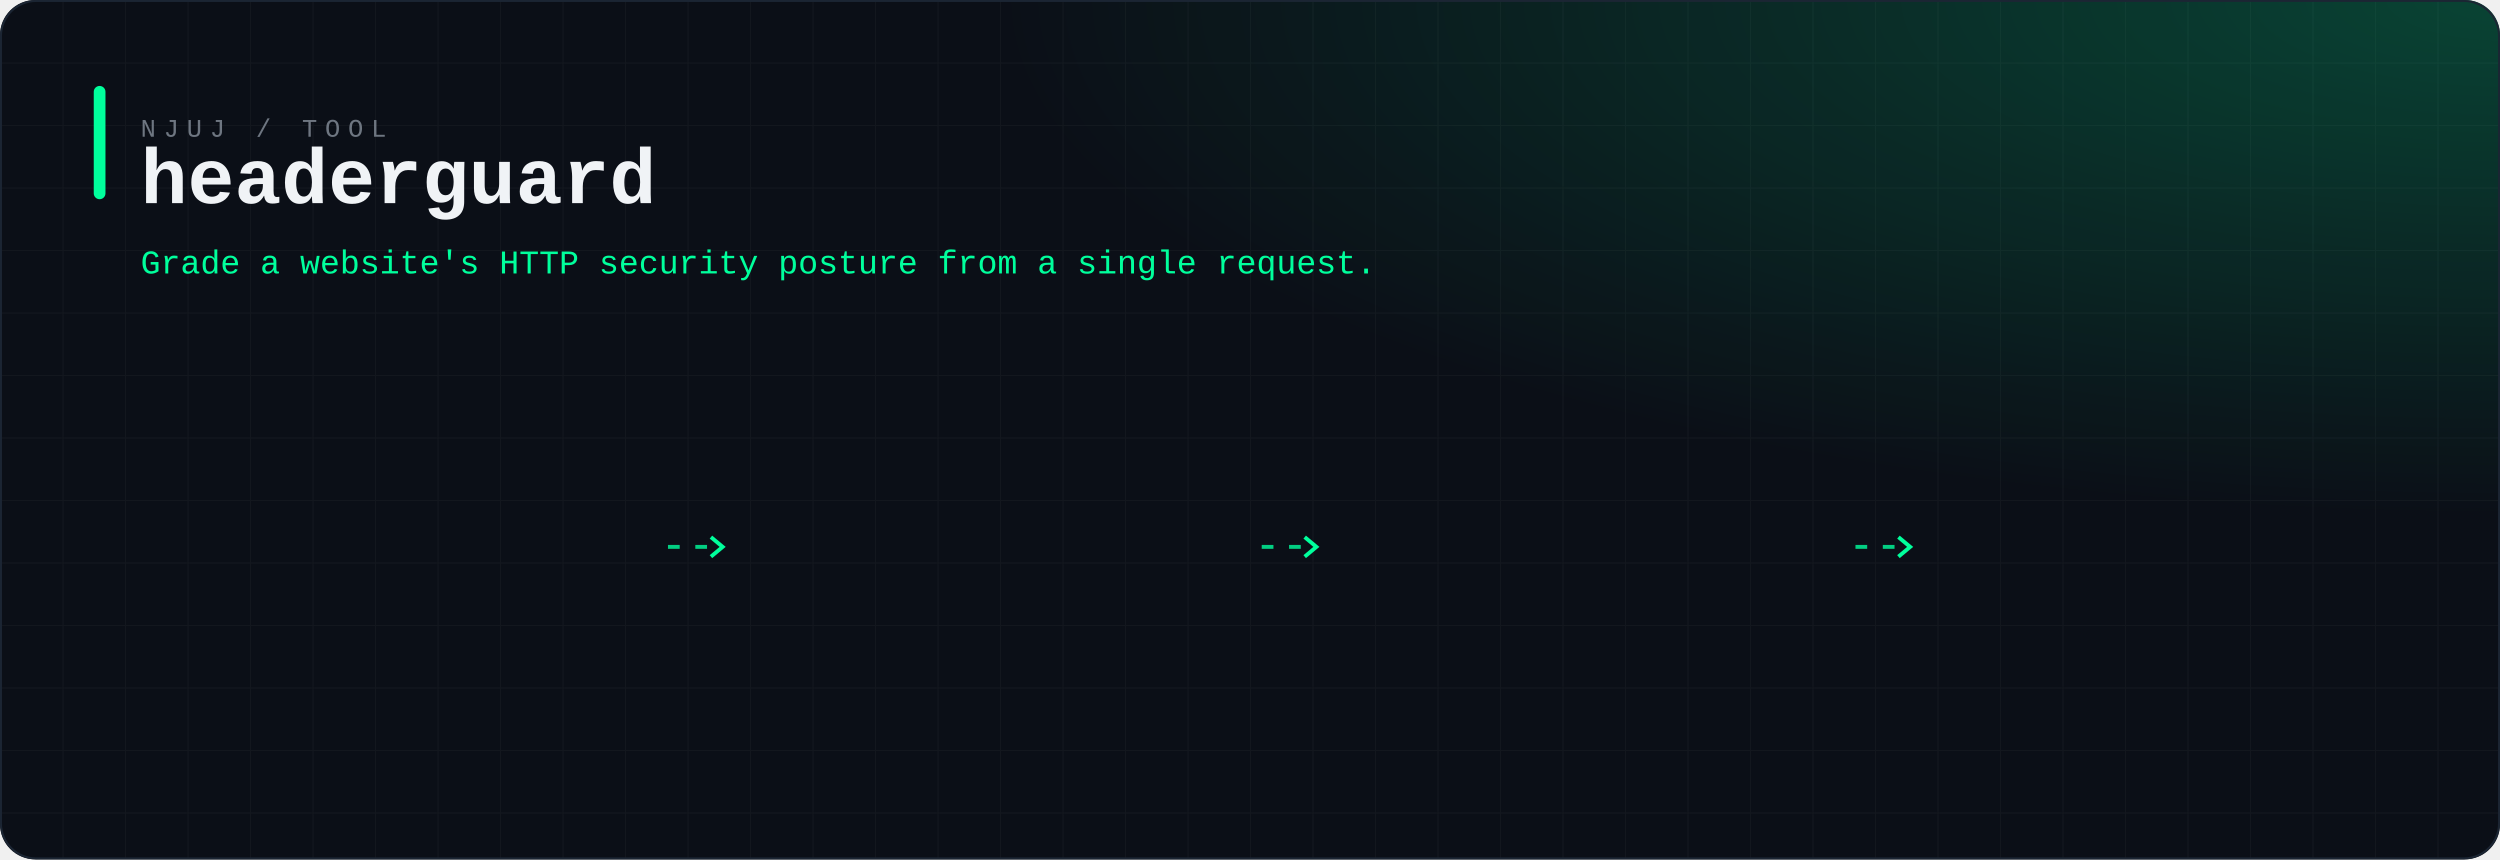
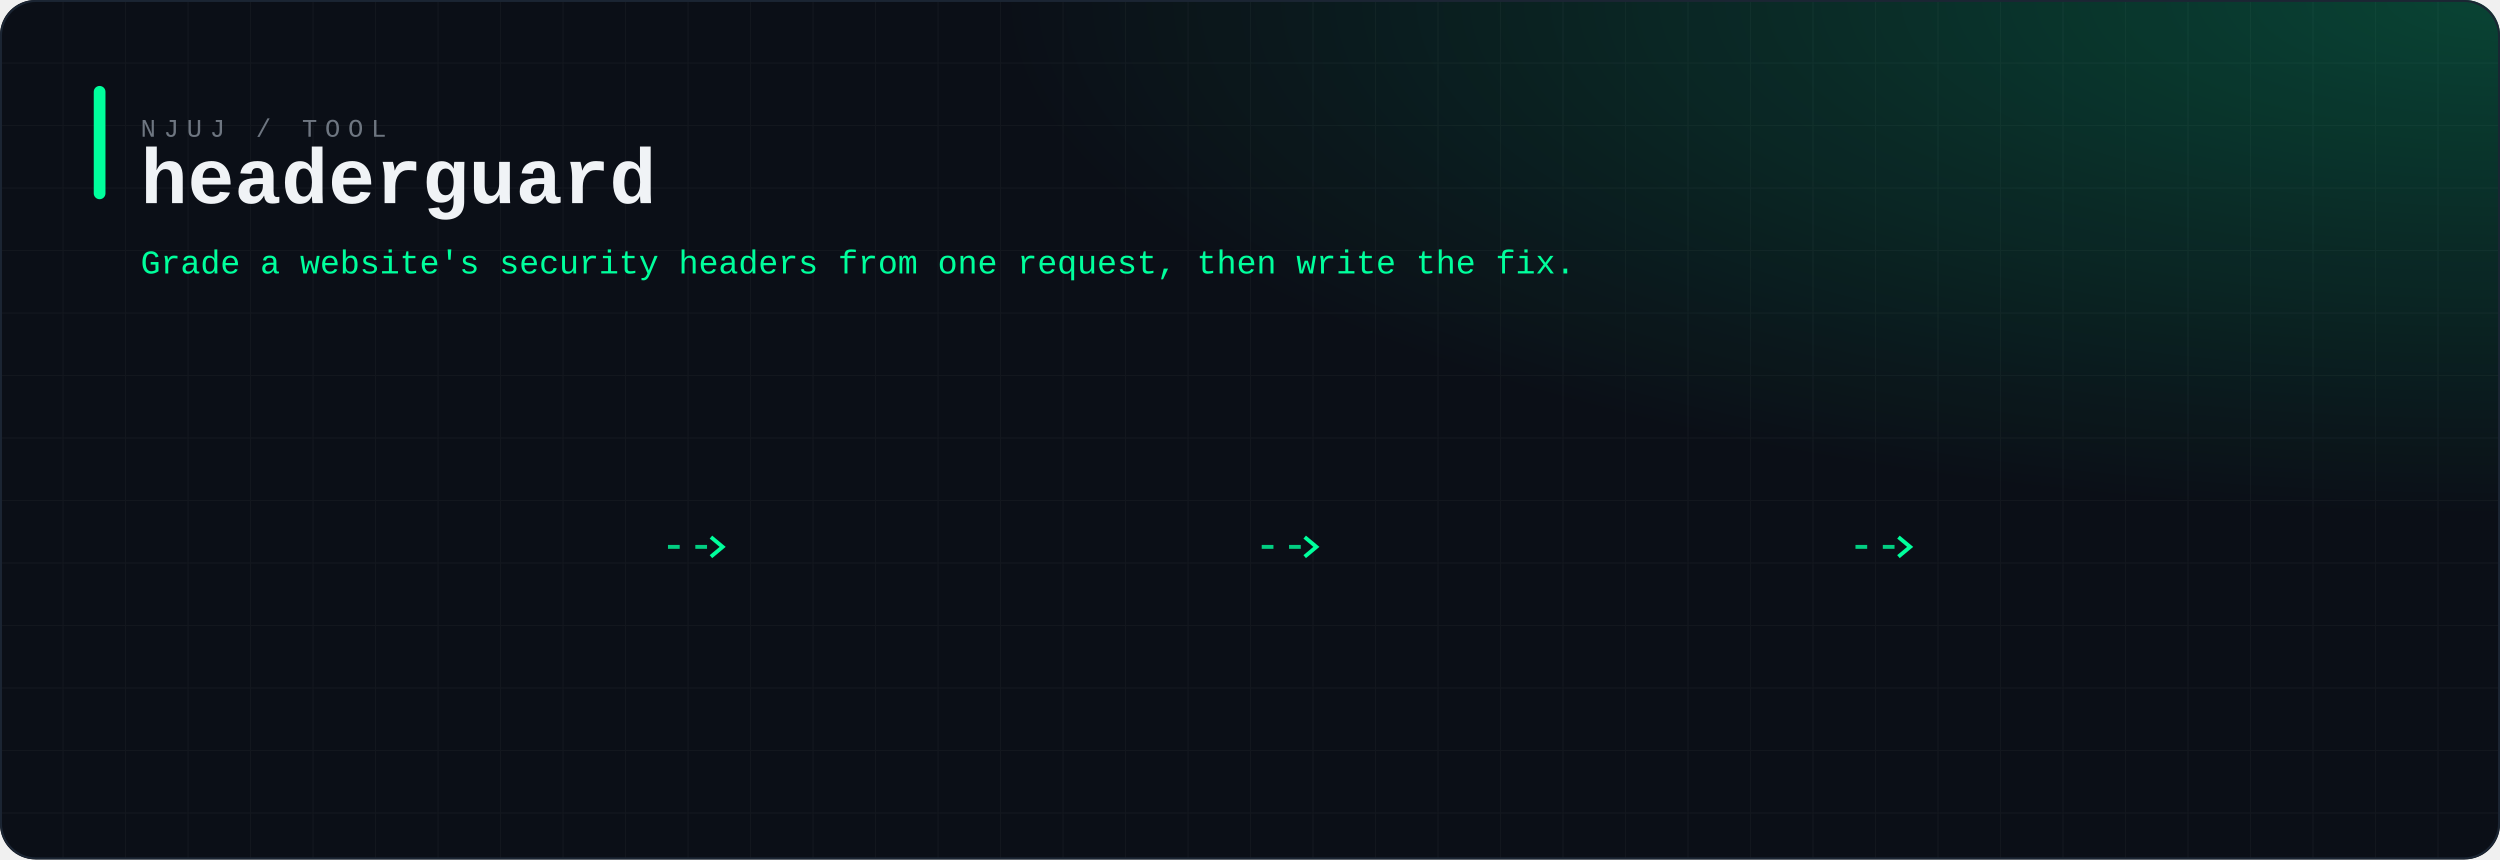
<svg xmlns="http://www.w3.org/2000/svg" width="1280" height="440" viewBox="0 0 1280 440" font-family="'JetBrains Mono','Cascadia Code',Consolas,'Courier New',monospace">
  <defs>
    <style>.n{opacity:0;animation:up .6s cubic-bezier(.2,.8,.2,1) forwards}@keyframes up{from{opacity:0;transform:translateY(14px)}to{opacity:1;transform:none}}.flow{stroke-dasharray:6 8;animation:fl 1s linear infinite}@keyframes fl{to{stroke-dashoffset:-14}}.glow{animation:gl 2.6s ease-in-out infinite}@keyframes gl{50%{opacity:.35}}</style>
    <radialGradient id="g" cx="1" cy="0" r="1">
      <stop offset="0" stop-color="#00ff9c" stop-opacity=".22" />
      <stop offset=".6" stop-color="#00ff9c" stop-opacity="0" />
    </radialGradient>
    <pattern id="grid" width="32" height="32" patternUnits="userSpaceOnUse">
      <path d="M32 0H0V32" fill="none" stroke="#ffffff" stroke-opacity=".035" />
    </pattern>
    <filter id="sh" x="-20%" y="-20%" width="140%" height="140%">
      <feGaussianBlur stdDeviation="8" />
    </filter>
  </defs>
  <rect width="1280" height="440" rx="18" fill="#0b0f17" />
  <rect width="1280" height="440" rx="18" fill="url(#grid)" />
  <rect width="1280" height="440" rx="18" fill="url(#g)" />
  <rect x="48" y="44" width="6" height="58" rx="3" fill="#00ff9c" />
  <text x="72" y="70" font-size="13" letter-spacing="4" fill="#6e7681">NJUJ / TOOL</text>
  <text x="72" y="104" font-size="40" font-weight="800" fill="#f0f3f6">headerguard</text>
-   <text x="72" y="140" font-size="17" fill="#00ff9c">Grade a website's HTTP security posture from a single request.</text>
+   <text x="72" y="140" font-size="17" fill="#00ff9c">Grade a website's security headers from one request, then write the fix.</text>
  <g class="n" style="animation-delay:0.25s">
    <rect x="72" y="196" width="266" height="168" rx="14" fill="#111722" stroke="#1f2a3a" stroke-width="1.2" />
    <text x="320" y="226" text-anchor="end" font-size="12" fill="#3d4757">01</text>
    <g transform="translate(92 216) scale(1.6)" fill="none" stroke="#00ff9c" stroke-width="1.6" stroke-linecap="round" stroke-linejoin="round">
      <circle cx="12" cy="12" r="9" />
      <path d="M3 12h18M12 3c3 3.5 3 14.5 0 18M12 3c-3 3.5-3 14.5 0 18" />
    </g>
    <text x="92" y="294" font-size="17" font-weight="700" fill="#f0f3f6">One URL</text>
-     <text x="92" y="322" font-size="13" fill="#8b949e">a single</text>
-     <text x="92" y="342" font-size="13" fill="#8b949e">request</text>
+     <text x="92" y="322" font-size="13" fill="#8b949e">one request:</text>
+     <text x="92" y="342" font-size="13" fill="#8b949e">headers, TLS, HTML</text>
  </g>
  <path class="flow" d="M342 280.0 H370" stroke="#00ff9c" stroke-width="2" fill="none" opacity=".8" />
  <path d="M364 275.0 l6 5 -6 5" stroke="#00ff9c" stroke-width="2" fill="none" />
  <g class="n" style="animation-delay:0.60s">
    <rect x="376" y="196" width="266" height="168" rx="14" fill="#111722" stroke="#1f2a3a" stroke-width="1.2" />
    <text x="624" y="226" text-anchor="end" font-size="12" fill="#3d4757">02</text>
    <g transform="translate(396 216) scale(1.6)" fill="none" stroke="#00ff9c" stroke-width="1.6" stroke-linecap="round" stroke-linejoin="round">
-       <rect x="4.5" y="10.5" width="15" height="10.5" rx="2" />
-       <path d="M8 10.5V7a4 4 0 0 1 8 0v3.5" />
+       <path d="M9 6h12M9 12h12M9 18h12M4 6h.5M4 12h.5M4 18h.5" />
    </g>
-     <text x="396" y="294" font-size="17" font-weight="700" fill="#f0f3f6">TLS + certificate</text>
-     <text x="396" y="322" font-size="13" fill="#8b949e">version and</text>
-     <text x="396" y="342" font-size="13" fill="#8b949e">certificate health</text>
+     <text x="396" y="294" font-size="17" font-weight="700" fill="#f0f3f6">Headers + page</text>
+     <text x="396" y="322" font-size="13" fill="#8b949e">CSP, cookies, SRI,</text>
+     <text x="396" y="342" font-size="13" fill="#8b949e">mixed content, forms</text>
  </g>
  <path class="flow" d="M646 280.0 H674" stroke="#00ff9c" stroke-width="2" fill="none" opacity=".8" />
  <path d="M668 275.0 l6 5 -6 5" stroke="#00ff9c" stroke-width="2" fill="none" />
  <g class="n" style="animation-delay:0.95s">
    <rect x="680" y="196" width="266" height="168" rx="14" fill="#111722" stroke="#1f2a3a" stroke-width="1.2" />
    <text x="928" y="226" text-anchor="end" font-size="12" fill="#3d4757">03</text>
    <g transform="translate(700 216) scale(1.6)" fill="none" stroke="#00ff9c" stroke-width="1.6" stroke-linecap="round" stroke-linejoin="round">
-       <path d="M9 6h12M9 12h12M9 18h12M4 6h.5M4 12h.5M4 18h.5" />
+       <path d="M3.5 17a9 9 0 1 1 17 0" />
+       <path d="M12 14l4.5-5" />
+       <circle cx="12" cy="14" r="1.5" />
    </g>
-     <text x="700" y="294" font-size="17" font-weight="700" fill="#f0f3f6">Headers + CSP</text>
-     <text x="700" y="322" font-size="13" fill="#8b949e">CSP quality,</text>
-     <text x="700" y="342" font-size="13" fill="#8b949e">cookie flags</text>
+     <text x="700" y="294" font-size="17" font-weight="700" fill="#f0f3f6">Letter grade</text>
+     <text x="700" y="322" font-size="13" fill="#8b949e">A+ to F; CI can fail</text>
+     <text x="700" y="342" font-size="13" fill="#8b949e">on a low grade</text>
  </g>
  <path class="flow" d="M950 280.0 H978" stroke="#00ff9c" stroke-width="2" fill="none" opacity=".8" />
  <path d="M972 275.0 l6 5 -6 5" stroke="#00ff9c" stroke-width="2" fill="none" />
  <g class="n" style="animation-delay:1.30s">
    <rect class="glow" x="984" y="196" width="266" height="168" rx="14" fill="#00ff9c" opacity=".18" filter="url(#sh)" />
    <rect x="984" y="196" width="266" height="168" rx="14" fill="#111722" stroke="#00ff9c" stroke-width="2" />
    <text x="1232" y="226" text-anchor="end" font-size="12" fill="#3d4757">04</text>
    <g transform="translate(1004 216) scale(1.6)" fill="none" stroke="#00ff9c" stroke-width="1.6" stroke-linecap="round" stroke-linejoin="round">
-       <path d="M3.5 17a9 9 0 1 1 17 0" />
-       <path d="M12 14l4.5-5" />
-       <circle cx="12" cy="14" r="1.5" />
+       <path d="M8 7l-5 5 5 5M16 7l5 5-5 5M14 4l-4 16" />
    </g>
-     <text x="1004" y="294" font-size="17" font-weight="700" fill="#f0f3f6">Letter grade</text>
-     <text x="1004" y="322" font-size="13" fill="#8b949e">A+ to F; CI can fail</text>
-     <text x="1004" y="342" font-size="13" fill="#8b949e">on a low grade</text>
+     <text x="1004" y="294" font-size="17" font-weight="700" fill="#f0f3f6">Writes the fix</text>
+     <text x="1004" y="322" font-size="13" fill="#8b949e">nginx, apache, caddy;</text>
+     <text x="1004" y="342" font-size="13" fill="#8b949e">CSP built from the page</text>
  </g>
  <g class="n" style="animation-delay:1.8s">
-     <rect x="72" y="378" width="83" height="28" rx="14" fill="none" stroke="#00ff9c" stroke-opacity=".5" />
-     <text x="113" y="397" text-anchor="middle" font-size="12.5" fill="#00ff9c">24 tests</text>
+     <rect x="72" y="378" width="151" height="28" rx="14" fill="none" stroke="#00ff9c" stroke-opacity=".5" />
+     <text x="148" y="397" text-anchor="middle" font-size="12.5" fill="#00ff9c">zero dependencies</text>
+   </g>
+   <g class="n" style="animation-delay:1.8s">
+     <rect x="233.2" y="378" width="182" height="28" rx="14" fill="none" stroke="#00ff9c" stroke-opacity=".5" />
+     <text x="324" y="397" text-anchor="middle" font-size="12.5" fill="#00ff9c">CSP checked in Chrome</text>
+   </g>
+   <g class="n" style="animation-delay:1.8s">
+     <rect x="424.8" y="378" width="83" height="28" rx="14" fill="none" stroke="#00ff9c" stroke-opacity=".5" />
+     <text x="466" y="397" text-anchor="middle" font-size="12.5" fill="#00ff9c">41 tests</text>
  </g>
  <rect x=".5" y=".5" width="1279" height="439" rx="18" fill="none" stroke="#1b2533" />
</svg>
